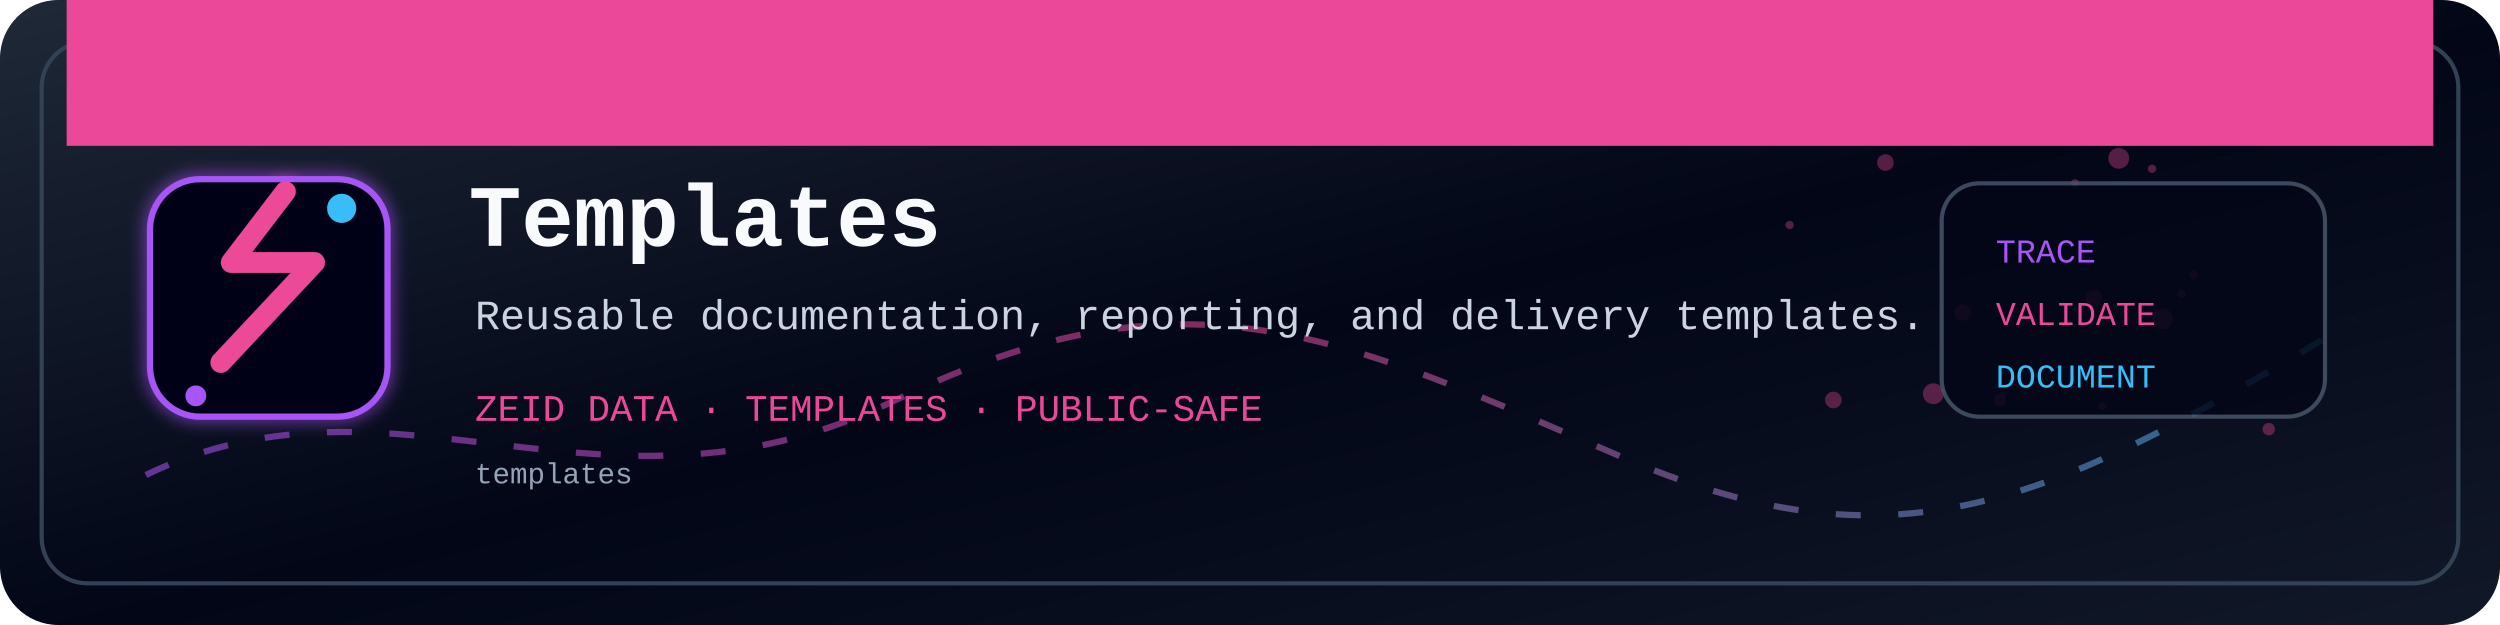
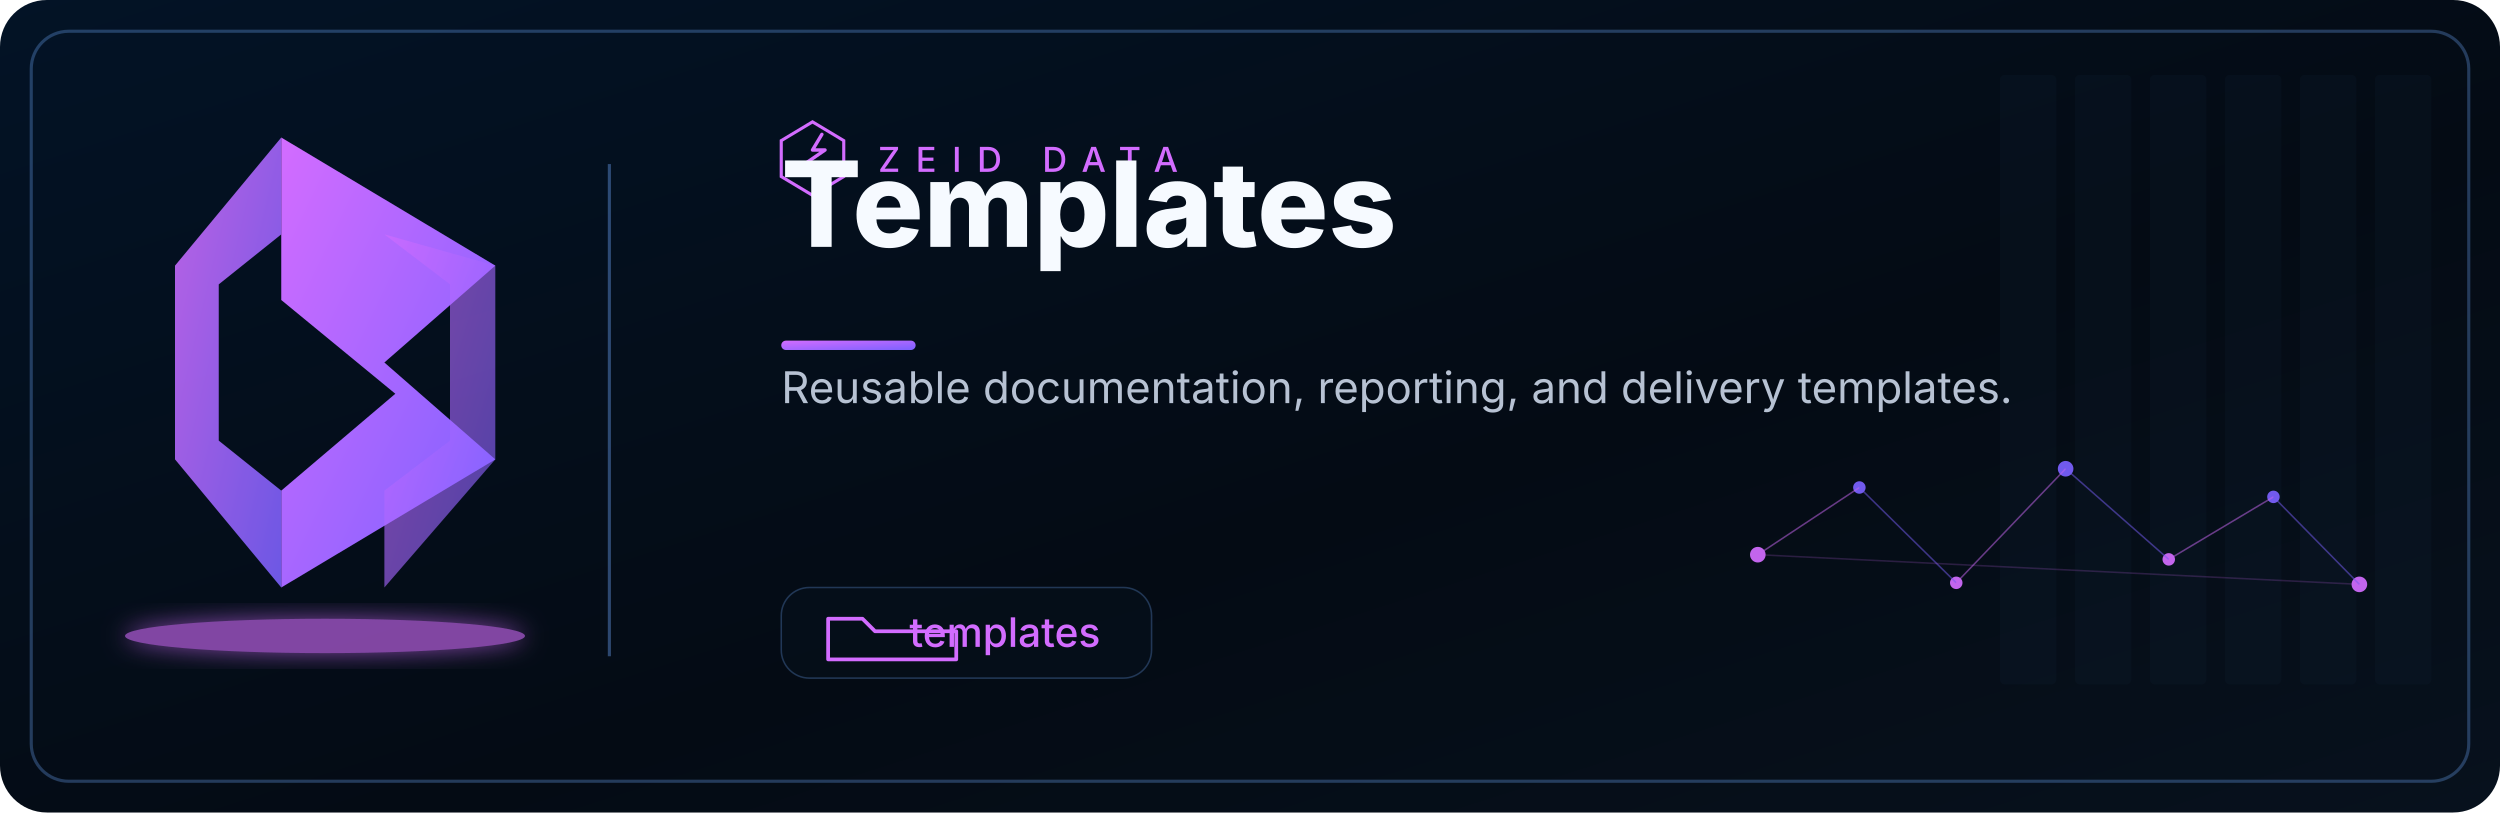
- <svg xmlns="http://www.w3.org/2000/svg" viewBox="0 0 1200 300" role="img" aria-label="Templates banner">
+ <svg xmlns="http://www.w3.org/2000/svg" viewBox="0 0 1600 520" role="img" aria-label="Templates banner">
  <defs>
    <linearGradient id="bg" x1="0" y1="0" x2="1" y2="1">
-       <stop offset="0%" stop-color="#1f2937" />
-       <stop offset="52%" stop-color="#020617" />
-       <stop offset="100%" stop-color="#111827" />
+       <stop offset="0%" stop-color="#031326" />
+       <stop offset="58%" stop-color="#040B14" />
+       <stop offset="100%" stop-color="#07111D" />
    </linearGradient>
-     <linearGradient id="line" x1="0" y1="0" x2="1" y2="0">
-       <stop offset="0%" stop-color="#a855f7" />
-       <stop offset="50%" stop-color="#ec4899" />
-       <stop offset="100%" stop-color="#38bdf8" />
+     <linearGradient id="accent" x1="0" y1="0" x2="1" y2="1">
+       <stop offset="0%" stop-color="#D36CFF" />
+       <stop offset="100%" stop-color="#7B61FF" />
    </linearGradient>
-     <filter id="glow">
-       <feGaussianBlur stdDeviation="4" result="blur" />
+     <filter id="glow" x="-45%" y="-45%" width="190%" height="190%">
+       <feGaussianBlur stdDeviation="8" result="blur" />
      <feMerge>
        <feMergeNode in="blur" />
        <feMergeNode in="SourceGraphic" />
      </feMerge>
    </filter>
    <style>
-       text { font-family: ui-monospace, SFMono-Regular, Menlo, Monaco, Consolas, "Liberation Mono", "Courier New", monospace; }
-       .scan { animation: scan 7s linear infinite; }
-       .pulse { animation: pulse 3.8s ease-in-out infinite; }
-       .dash { stroke-dasharray: 12 18; animation: dash 16s linear infinite; }
-       @keyframes scan { 0% { transform: translateY(-80px); opacity:.04; } 50% { opacity:.18; } 100% { transform: translateY(330px); opacity:.04; } }
-       @keyframes pulse { 0%,100% { opacity:.72; } 50% { opacity:1; } }
-       @keyframes dash { to { stroke-dashoffset:-260; } }
+       .brand { fill: #D36CFF; font: 500 22px Inter, Segoe UI, Arial, sans-serif; letter-spacing: 10px; }
+       .title { fill: #F6FAFF; font-family: Inter, Segoe UI, Arial, sans-serif; font-weight: 800; }
+       .subtitle { fill: #B7C2D3; font: 400 28px Inter, Segoe UI, Arial, sans-serif; }
+       .pill { fill: #D36CFF; font: 500 26px Inter, Segoe UI, Arial, sans-serif; }
+       .frame { fill: none; stroke: rgba(112,170,255,.30); stroke-width: 2; animation: framePulse 4.8s ease-in-out infinite; }
+       .divider { stroke: rgba(112,170,255,.38); stroke-width: 2; }
+       .mesh { animation: drift 11s ease-in-out infinite; }
+       .shine { animation: shimmer 6s linear infinite; }
+       .beam { animation: beam 3.8s ease-in-out infinite; }
+       @keyframes framePulse { 0%,100% { opacity:.72; } 50% { opacity:1; } }
+       @keyframes drift { 0%,100% { transform: translate(0,0); } 50% { transform: translate(10px,-6px); } }
+       @keyframes shimmer { 0% { transform: translateX(-260px); opacity:0; } 42% { opacity:.0; } 55% { opacity:.42; } 100% { transform: translateX(1700px); opacity:0; } }
+       @keyframes beam { 0%,100% { opacity:.38; } 50% { opacity:.95; } }
    </style>
  </defs>
-   <rect width="1200" height="300" rx="28" fill="url(#bg)" />
-   <rect x="20" y="20" width="1160" height="260" rx="22" fill="none" stroke="#334155" stroke-width="2" />
-   <rect class="scan" x="32" y="0" width="1136" height="70" fill="#ec4899" />
-   <path class="dash" d="M70 228 C190 170, 290 260, 430 192 S645 162, 780 220 S990 238, 1130 154" fill="none" stroke="url(#line)" stroke-width="3" opacity=".55" />
-   <path d="M74 76 H1126" stroke="url(#line)" stroke-width="2" opacity=".42" />
-   <path d="M74 246 H1126" stroke="url(#line)" stroke-width="2" opacity=".26" />
-   <g filter="url(#glow)" class="pulse">
-     <rect x="72" y="86" width="114" height="114" rx="24" fill="#020617" stroke="#a855f7" stroke-width="3" />
-     <path d="M106 174 L151 126 H111 L137 92" fill="none" stroke="#ec4899" stroke-width="10" stroke-linecap="round" stroke-linejoin="round" />
-     <circle cx="164" cy="100" r="7" fill="#38bdf8" />
-     <circle cx="94" cy="190" r="5" fill="#a855f7" />
+   <rect width="1600" height="520" rx="30" fill="url(#bg)" />
+   <rect x="20" y="20" width="1560" height="480" rx="24" class="frame" />
+   <g opacity=".22">
+     <rect x="1280" y="48" width="36" height="390" rx="3" fill="#0F2033" />
+     <rect x="1328" y="48" width="36" height="390" rx="3" fill="#0F2033" />
+     <rect x="1376" y="48" width="36" height="390" rx="3" fill="#0F2033" />
+     <rect x="1424" y="48" width="36" height="390" rx="3" fill="#0F2033" />
+     <rect x="1472" y="48" width="36" height="390" rx="3" fill="#0F2033" />
+     <rect x="1520" y="48" width="36" height="390" rx="3" fill="#0F2033" />
  </g>
-   <text x="225" y="118" font-size="42" font-weight="800" fill="#f8fafc">Templates</text>
-   <text x="228" y="158" font-size="20" fill="#cbd5e1">Reusable documentation, reporting, and delivery templates.</text>
-   <text x="228" y="202" font-size="18" fill="#ec4899">ZEID DATA · TEMPLATES · PUBLIC-SAFE</text>
-   <text x="228" y="232" font-size="14" fill="#94a3b8">templates</text>
-   <g>
-     <circle cx="996" cy="88" r="2" fill="#ec4899" opacity=".35" />
-     <circle cx="942" cy="150" r="4" fill="#ec4899" opacity=".35" />
-     <circle cx="905" cy="78" r="4" fill="#ec4899" opacity=".35" />
-     <circle cx="1033" cy="81" r="2" fill="#ec4899" opacity=".35" />
-     <circle cx="1089" cy="206" r="3" fill="#ec4899" opacity=".35" />
-     <circle cx="1047" cy="141" r="2" fill="#ec4899" opacity=".35" />
-     <circle cx="1016" cy="62" r="3" fill="#ec4899" opacity=".35" />
-     <circle cx="1038" cy="153" r="5" fill="#ec4899" opacity=".35" />
-     <circle cx="960" cy="192" r="3" fill="#ec4899" opacity=".35" />
-     <circle cx="1074" cy="55" r="2" fill="#ec4899" opacity=".35" />
-     <circle cx="928" cy="189" r="5" fill="#ec4899" opacity=".35" />
-     <circle cx="1017" cy="76" r="5" fill="#ec4899" opacity=".35" />
-     <circle cx="1009" cy="195" r="2" fill="#ec4899" opacity=".35" />
-     <circle cx="859" cy="108" r="2" fill="#ec4899" opacity=".35" />
-     <circle cx="1005" cy="143" r="4" fill="#ec4899" opacity=".35" />
-     <circle cx="1048" cy="63" r="5" fill="#ec4899" opacity=".35" />
-     <circle cx="1053" cy="132" r="2" fill="#ec4899" opacity=".35" />
-     <circle cx="880" cy="192" r="4" fill="#ec4899" opacity=".35" />
+   <ellipse cx="208" cy="407" rx="128" ry="11" fill="#D36CFF" opacity=".6" filter="url(#glow)" class="beam" />
+   <g transform="translate(82 88)">
+     <path d="M98 0 L235 82 L164 144 L235 206 L98 288 L98 226 L171 164 L98 104 Z" fill="url(#accent)" />
+     <path d="M98 0 L30 82 L30 206 L98 288 L98 226 L58 194 L58 94 L98 62 Z" fill="url(#accent)" opacity=".88" />
+     <path d="M235 82 L235 206 L164 288 L164 226 L206 194 L206 94 L164 62 Z" fill="url(#accent)" opacity=".62" />
  </g>
-   <rect x="932" y="88" width="184" height="112" rx="18" fill="#020617" stroke="#475569" stroke-width="2" opacity=".84" />
-   <text x="958" y="126" font-size="16" fill="#a855f7">TRACE</text>
-   <text x="958" y="156" font-size="16" fill="#ec4899">VALIDATE</text>
-   <text x="958" y="186" font-size="16" fill="#38bdf8">DOCUMENT</text>
+   <line x1="390" y1="105" x2="390" y2="420" class="divider" />
+   <g transform="translate(500 78)">
+     <path d="M20 0 L40 12 L40 35 L20 47 L0 35 L0 12 Z" fill="none" stroke="#D36CFF" stroke-width="2" />
+     <path d="M12 29 L28 18 L20 18 L26 8" fill="none" stroke="#D36CFF" stroke-width="2.2" stroke-linecap="round" stroke-linejoin="round" />
+     <text x="62" y="32" class="brand">ZEID DATA</text>
+   </g>
+   <text x="500" y="158" class="title" font-size="76">Templates</text>
+   <rect x="500" y="218" width="86" height="6" rx="3" fill="url(#accent)" />
+   <text x="500" y="258" class="subtitle">Reusable documentation, reporting, and delivery templates.</text>
+   <g transform="translate(500 376)">
+     <rect x="0" y="0" width="237" height="58" rx="18" fill="rgba(6,16,29,.58)" stroke="rgba(112,170,255,.27)" />
+     <path d="M30 20 h22 l8 8 h52 v18 h-82 z" fill="none" stroke="#D36CFF" stroke-width="2.4" stroke-linejoin="round" />
+     <text x="82" y="38" class="pill">templates</text>
+   </g>
+   <g class="mesh" opacity=".92">
+     <circle cx="1125" cy="355" r="5" fill="#D36CFF" />
+     <circle cx="1190" cy="312" r="4" fill="#7B61FF" />
+     <circle cx="1252" cy="373" r="4" fill="#D36CFF" />
+     <circle cx="1322" cy="300" r="5" fill="#7B61FF" />
+     <circle cx="1388" cy="358" r="4" fill="#D36CFF" />
+     <circle cx="1455" cy="318" r="4" fill="#7B61FF" />
+     <circle cx="1510" cy="374" r="5" fill="#D36CFF" />
+     <line x1="1125" y1="355" x2="1190" y2="312" stroke="#D36CFF" stroke-opacity=".52" />
+     <line x1="1190" y1="312" x2="1252" y2="373" stroke="#7B61FF" stroke-opacity=".52" />
+     <line x1="1252" y1="373" x2="1322" y2="300" stroke="#D36CFF" stroke-opacity=".52" />
+     <line x1="1322" y1="300" x2="1388" y2="358" stroke="#7B61FF" stroke-opacity=".52" />
+     <line x1="1388" y1="358" x2="1455" y2="318" stroke="#D36CFF" stroke-opacity=".52" />
+     <line x1="1455" y1="318" x2="1510" y2="374" stroke="#7B61FF" stroke-opacity=".52" />
+     <line x1="1125" y1="355" x2="1510" y2="374" stroke="#D36CFF" stroke-opacity=".20" />
+   </g>
+   <rect x="-260" y="0" width="240" height="520" fill="url(#accent)" opacity=".08" class="shine" />
</svg>
